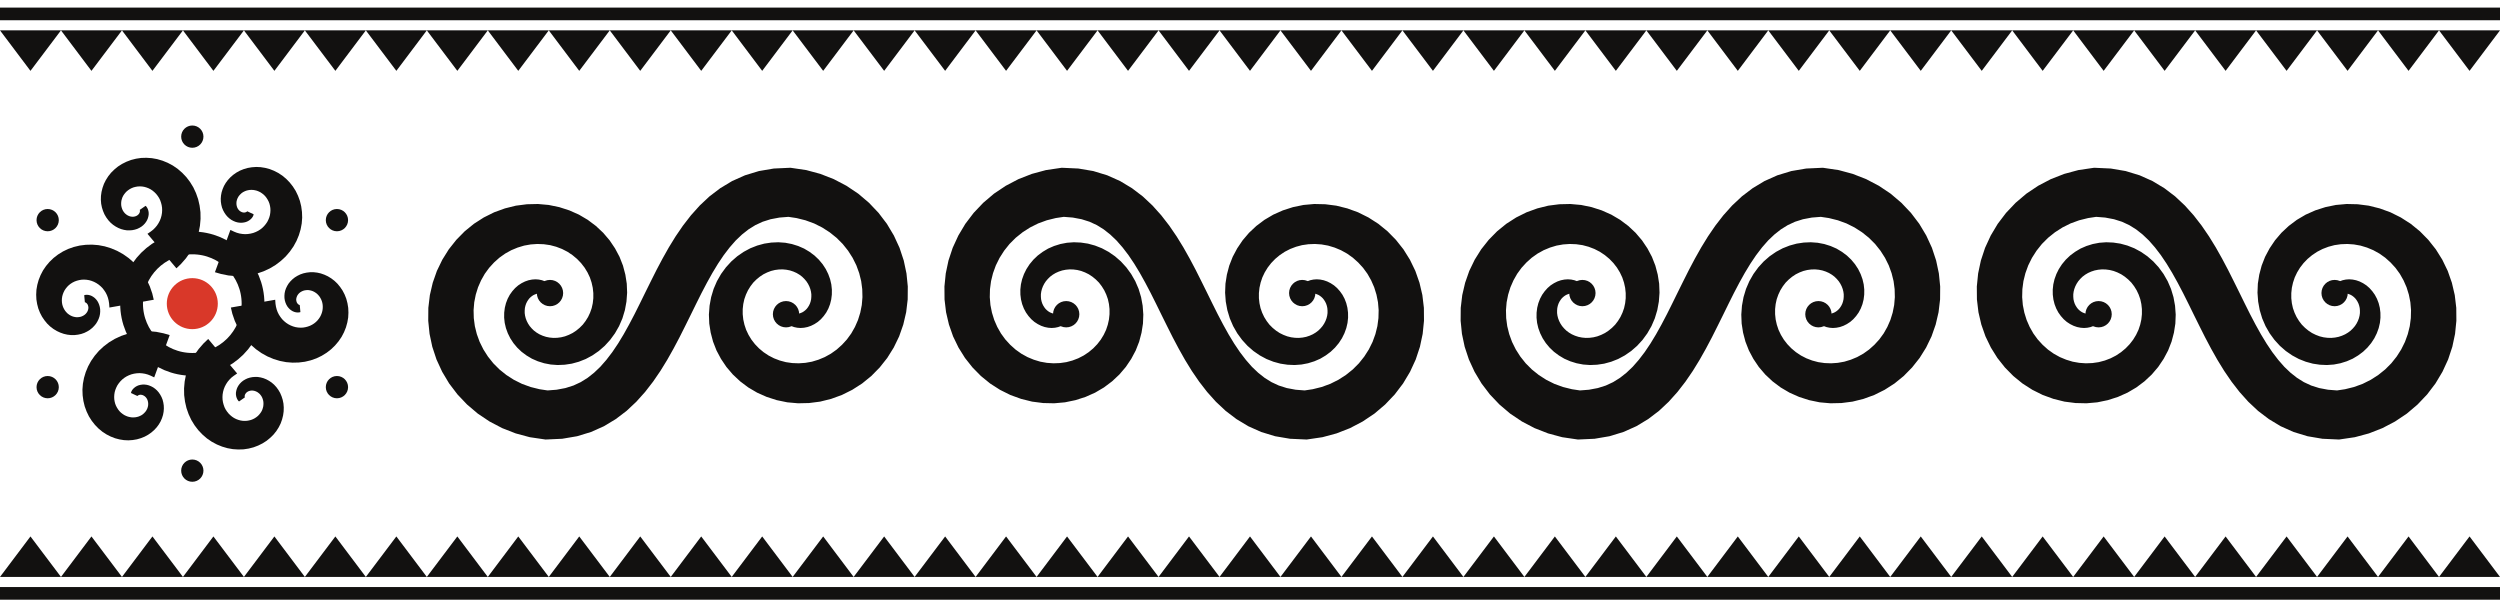
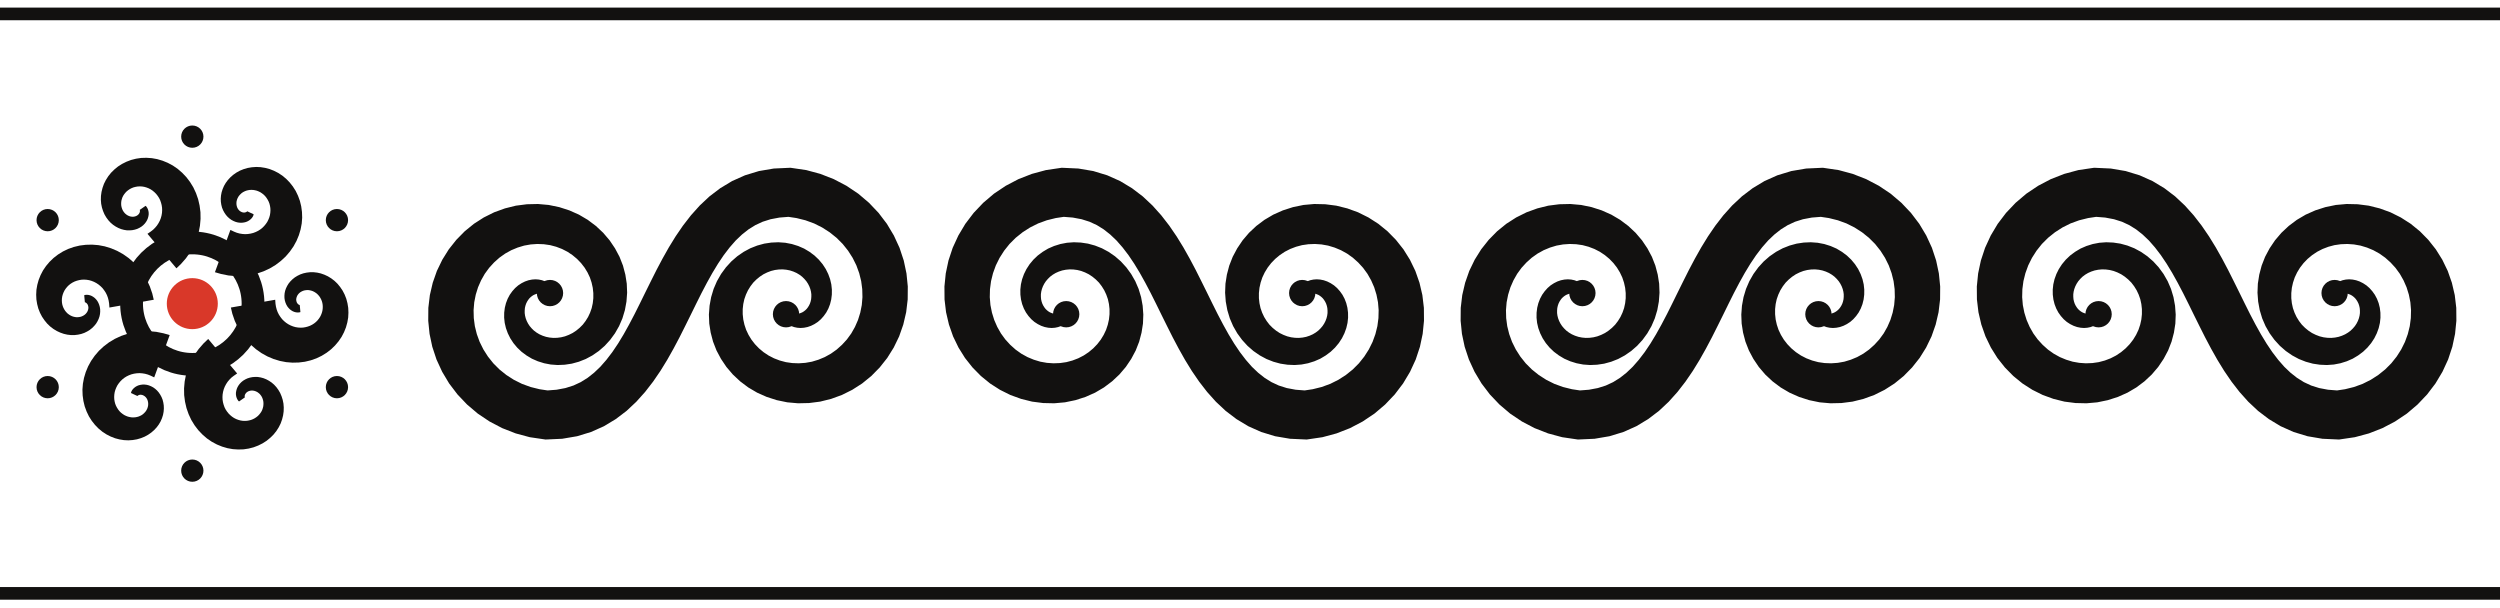
<svg xmlns="http://www.w3.org/2000/svg" viewBox="0 0 494 120" width="494" height="120" preserveAspectRatio="xMinYMid meet">
  <g fill="#121110">
    <rect y="1.5" width="494" height="2.5" />
    <rect y="116" width="494" height="2.5" />
-     <path d="M0 6L12.05 6L6.02 14ZM12.05 6L24.1 6L18.07 14ZM24.1 6L36.15 6L30.12 14ZM36.15 6L48.2 6L42.17 14ZM48.2 6L60.24 6L54.22 14ZM60.24 6L72.29 6L66.27 14ZM72.29 6L84.34 6L78.32 14ZM84.34 6L96.39 6L90.37 14ZM96.39 6L108.44 6L102.41 14ZM108.44 6L120.49 6L114.46 14ZM120.49 6L132.54 6L126.51 14ZM132.54 6L144.59 6L138.56 14ZM144.59 6L156.63 6L150.61 14ZM156.63 6L168.68 6L162.66 14ZM168.68 6L180.73 6L174.71 14ZM180.73 6L192.78 6L186.76 14ZM192.78 6L204.83 6L198.8 14ZM204.83 6L216.88 6L210.85 14ZM216.88 6L228.93 6L222.9 14ZM228.93 6L240.98 6L234.95 14ZM240.98 6L253.02 6L247 14ZM253.02 6L265.07 6L259.05 14ZM265.07 6L277.12 6L271.1 14ZM277.12 6L289.17 6L283.15 14ZM289.17 6L301.22 6L295.2 14ZM301.22 6L313.27 6L307.24 14ZM313.27 6L325.32 6L319.29 14ZM325.32 6L337.37 6L331.34 14ZM337.37 6L349.41 6L343.39 14ZM349.41 6L361.46 6L355.44 14ZM361.46 6L373.51 6L367.49 14ZM373.51 6L385.56 6L379.54 14ZM385.56 6L397.61 6L391.59 14ZM397.61 6L409.66 6L403.63 14ZM409.66 6L421.71 6L415.68 14ZM421.71 6L433.76 6L427.73 14ZM433.76 6L445.8 6L439.78 14ZM445.8 6L457.85 6L451.83 14ZM457.85 6L469.9 6L463.88 14ZM469.9 6L481.95 6L475.93 14ZM481.95 6L494 6L487.98 14ZM0 114L12.05 114L6.02 106ZM12.05 114L24.1 114L18.07 106ZM24.1 114L36.15 114L30.12 106ZM36.15 114L48.2 114L42.17 106ZM48.2 114L60.24 114L54.22 106ZM60.24 114L72.29 114L66.27 106ZM72.29 114L84.34 114L78.32 106ZM84.34 114L96.39 114L90.37 106ZM96.39 114L108.44 114L102.41 106ZM108.44 114L120.49 114L114.46 106ZM120.49 114L132.54 114L126.51 106ZM132.54 114L144.59 114L138.56 106ZM144.59 114L156.63 114L150.61 106ZM156.63 114L168.68 114L162.66 106ZM168.68 114L180.73 114L174.71 106ZM180.73 114L192.78 114L186.76 106ZM192.78 114L204.83 114L198.8 106ZM204.83 114L216.88 114L210.85 106ZM216.88 114L228.93 114L222.9 106ZM228.93 114L240.98 114L234.95 106ZM240.98 114L253.02 114L247 106ZM253.02 114L265.07 114L259.05 106ZM265.07 114L277.12 114L271.1 106ZM277.12 114L289.17 114L283.15 106ZM289.17 114L301.22 114L295.2 106ZM301.22 114L313.27 114L307.24 106ZM313.27 114L325.32 114L319.29 106ZM325.32 114L337.37 114L331.34 106ZM337.37 114L349.41 114L343.39 106ZM349.41 114L361.46 114L355.44 106ZM361.46 114L373.51 114L367.49 106ZM373.51 114L385.56 114L379.54 106ZM385.56 114L397.61 114L391.59 106ZM397.61 114L409.66 114L403.63 106ZM409.66 114L421.71 114L415.68 106ZM421.71 114L433.76 114L427.73 106ZM433.76 114L445.8 114L439.78 106ZM445.8 114L457.85 114L451.83 106ZM457.85 114L469.9 114L463.88 106ZM469.9 114L481.95 114L475.93 106ZM481.95 114L494 114L487.98 106Z" />
  </g>
  <g transform="translate(38 60) scale(1)" fill="#121110">
    <path d="M7.62 0.77L7.91 2L8.39 3.39L9 4.71L9.74 5.95L10.59 7.08L11.54 8.1L12.57 9L13.68 9.78L14.85 10.43L16.06 10.94L17.3 11.32L18.55 11.56L19.8 11.66L21.04 11.63L22.24 11.48L23.41 11.2L24.52 10.81L25.56 10.31L26.53 9.71L27.41 9.03L28.21 8.26L28.9 7.44L29.5 6.56L29.98 5.64L30.36 4.69L30.63 3.72L30.8 2.75L30.85 1.78L30.81 0.84L30.66 -0.08L30.43 -0.96L30.1 -1.8L29.7 -2.57L29.22 -3.28L28.69 -3.93L28.1 -4.5L27.46 -4.99L26.79 -5.4L26.1 -5.72L25.39 -5.97L24.68 -6.13L23.97 -6.21L23.27 -6.21L22.59 -6.13L21.95 -5.99L21.34 -5.78L20.77 -5.5L20.25 -5.18L19.79 -4.81L19.38 -4.4L19.02 -3.96L18.74 -3.5L18.51 -3.02L18.34 -2.53L18.24 -2.05L18.2 -1.56L18.21 -1.1L18.28 -0.65L18.4 -0.23L18.56 0.16L18.76 0.52L19 0.83L19.27 1.11L19.56 1.33L19.86 1.51L20.18 1.64L20.5 1.72L20.82 1.75L21.12 1.73L21.36 1.67L21.23 0.27L21.11 0.24L21.03 0.2L20.96 0.14L20.88 0.08L20.81 0L20.74 -0.09L20.67 -0.2L20.62 -0.32L20.58 -0.46L20.55 -0.6L20.53 -0.76L20.54 -0.93L20.57 -1.11L20.62 -1.29L20.69 -1.47L20.78 -1.65L20.9 -1.82L21.04 -1.99L21.21 -2.15L21.4 -2.29L21.61 -2.41L21.85 -2.52L22.09 -2.6L22.36 -2.65L22.64 -2.68L22.92 -2.68L23.21 -2.64L23.51 -2.57L23.8 -2.47L24.09 -2.33L24.36 -2.16L24.63 -1.96L24.87 -1.72L25.1 -1.45L25.29 -1.16L25.46 -0.84L25.6 -0.49L25.7 -0.13L25.76 0.25L25.78 0.64L25.76 1.04L25.7 1.44L25.59 1.84L25.44 2.23L25.25 2.61L25.01 2.97L24.74 3.31L24.42 3.63L24.07 3.91L23.68 4.16L23.26 4.37L22.82 4.53L22.36 4.65L21.88 4.73L21.39 4.75L20.9 4.72L20.4 4.64L19.91 4.5L19.43 4.31L18.97 4.07L18.53 3.78L18.12 3.44L17.74 3.06L17.41 2.63L17.11 2.17L16.86 1.67L16.67 1.15L16.53 0.6L16.44 0.04L16.38 -0.77Z" />
    <path d="M3.14 6.98L2.23 7.85L1.26 8.96L0.42 10.15L-0.28 11.41L-0.84 12.71L-1.25 14.04L-1.51 15.39L-1.63 16.74L-1.61 18.07L-1.44 19.38L-1.15 20.64L-0.73 21.84L-0.2 22.98L0.45 24.04L1.18 25L2.01 25.87L2.9 26.64L3.85 27.29L4.86 27.83L5.89 28.25L6.95 28.56L8.01 28.75L9.07 28.82L10.11 28.79L11.12 28.64L12.1 28.39L13.02 28.04L13.88 27.61L14.68 27.1L15.4 26.51L16.05 25.87L16.61 25.17L17.08 24.43L17.46 23.67L17.74 22.88L17.94 22.08L18.05 21.29L18.07 20.5L18.01 19.74L17.86 19L17.64 18.31L17.36 17.65L17.01 17.05L16.61 16.5L16.16 16.01L15.67 15.59L15.15 15.24L14.61 14.95L14.06 14.73L13.5 14.58L12.94 14.49L12.4 14.48L11.87 14.52L11.37 14.62L10.89 14.77L10.45 14.98L10.05 15.22L9.7 15.5L9.39 15.82L9.14 16.15L8.93 16.51L8.78 16.87L8.68 17.24L8.62 17.6L8.62 17.96L8.67 18.3L8.76 18.61L8.89 18.9L9.06 19.16L9.23 19.33L10.38 18.53L10.35 18.4L10.35 18.31L10.35 18.22L10.37 18.12L10.4 18.02L10.45 17.91L10.51 17.8L10.59 17.7L10.68 17.59L10.8 17.49L10.93 17.4L11.08 17.32L11.24 17.26L11.42 17.21L11.62 17.18L11.82 17.17L12.03 17.19L12.25 17.23L12.47 17.3L12.68 17.39L12.9 17.51L13.1 17.66L13.3 17.83L13.48 18.04L13.64 18.26L13.78 18.51L13.89 18.78L13.98 19.07L14.04 19.38L14.06 19.69L14.05 20.02L14.01 20.35L13.92 20.68L13.81 21.01L13.65 21.33L13.45 21.63L13.22 21.92L12.96 22.19L12.66 22.43L12.33 22.65L11.98 22.83L11.6 22.98L11.2 23.08L10.79 23.15L10.36 23.17L9.93 23.15L9.5 23.08L9.07 22.96L8.65 22.8L8.24 22.59L7.85 22.33L7.49 22.03L7.15 21.69L6.85 21.31L6.58 20.9L6.36 20.46L6.19 19.98L6.06 19.49L5.98 18.98L5.96 18.46L5.99 17.94L6.08 17.41L6.22 16.9L6.42 16.39L6.68 15.9L6.98 15.44L7.34 15.01L7.74 14.61L8.19 14.26L8.86 13.8Z" />
    <path d="M-4.47 6.21L-5.69 5.86L-7.13 5.57L-8.58 5.44L-10.02 5.46L-11.42 5.63L-12.78 5.94L-14.08 6.39L-15.31 6.96L-16.46 7.65L-17.5 8.44L-18.45 9.32L-19.28 10.29L-20 11.32L-20.59 12.4L-21.06 13.53L-21.4 14.67L-21.62 15.83L-21.71 16.98L-21.67 18.12L-21.52 19.23L-21.26 20.3L-20.89 21.31L-20.43 22.27L-19.87 23.15L-19.24 23.95L-18.54 24.67L-17.78 25.3L-16.97 25.83L-16.13 26.26L-15.26 26.6L-14.38 26.83L-13.5 26.97L-12.62 27.01L-11.77 26.95L-10.94 26.81L-10.15 26.58L-9.41 26.28L-8.72 25.9L-8.09 25.46L-7.53 24.97L-7.03 24.43L-6.61 23.86L-6.26 23.26L-5.99 22.63L-5.79 22L-5.67 21.37L-5.62 20.74L-5.64 20.13L-5.73 19.54L-5.87 18.98L-6.08 18.46L-6.34 17.98L-6.64 17.54L-6.98 17.15L-7.35 16.82L-7.74 16.54L-8.16 16.32L-8.58 16.15L-9 16.04L-9.42 15.99L-9.83 15.99L-10.22 16.04L-10.59 16.13L-10.93 16.27L-11.24 16.45L-11.51 16.66L-11.74 16.89L-11.93 17.15L-12.06 17.42L-12.12 17.66L-10.85 18.25L-10.76 18.16L-10.69 18.12L-10.6 18.08L-10.51 18.04L-10.4 18.02L-10.29 18L-10.16 18L-10.03 18.02L-9.89 18.05L-9.75 18.1L-9.61 18.17L-9.46 18.26L-9.32 18.37L-9.19 18.5L-9.07 18.65L-8.96 18.82L-8.87 19.01L-8.8 19.22L-8.75 19.44L-8.72 19.68L-8.72 19.93L-8.74 20.18L-8.8 20.43L-8.88 20.69L-9 20.94L-9.14 21.19L-9.32 21.42L-9.53 21.64L-9.76 21.85L-10.02 22.03L-10.31 22.18L-10.62 22.31L-10.95 22.4L-11.29 22.46L-11.64 22.48L-12.01 22.47L-12.37 22.41L-12.74 22.32L-13.1 22.18L-13.45 22.01L-13.78 21.79L-14.1 21.54L-14.39 21.25L-14.65 20.92L-14.88 20.56L-15.08 20.18L-15.24 19.77L-15.35 19.33L-15.42 18.89L-15.44 18.43L-15.41 17.96L-15.34 17.5L-15.21 17.04L-15.03 16.59L-14.81 16.15L-14.53 15.74L-14.21 15.35L-13.85 14.99L-13.45 14.67L-13.01 14.39L-12.54 14.16L-12.04 13.97L-11.52 13.84L-10.98 13.76L-10.44 13.73L-9.88 13.77L-9.33 13.86L-8.79 14.01L-8.26 14.22L-7.53 14.57Z" />
    <path d="M-7.62 -0.77L-7.91 -2L-8.39 -3.39L-9 -4.71L-9.74 -5.95L-10.59 -7.08L-11.54 -8.1L-12.57 -9L-13.68 -9.78L-14.85 -10.43L-16.06 -10.94L-17.3 -11.32L-18.55 -11.56L-19.8 -11.66L-21.04 -11.63L-22.24 -11.48L-23.41 -11.2L-24.52 -10.81L-25.56 -10.31L-26.53 -9.71L-27.41 -9.03L-28.21 -8.26L-28.9 -7.44L-29.5 -6.56L-29.98 -5.64L-30.36 -4.69L-30.63 -3.72L-30.8 -2.75L-30.85 -1.78L-30.81 -0.84L-30.66 0.08L-30.43 0.96L-30.1 1.8L-29.7 2.57L-29.22 3.28L-28.69 3.93L-28.1 4.5L-27.46 4.99L-26.79 5.4L-26.1 5.72L-25.39 5.97L-24.68 6.13L-23.97 6.21L-23.27 6.21L-22.59 6.13L-21.95 5.99L-21.34 5.78L-20.77 5.5L-20.25 5.18L-19.79 4.81L-19.38 4.4L-19.02 3.96L-18.74 3.5L-18.51 3.02L-18.34 2.53L-18.24 2.05L-18.2 1.56L-18.21 1.1L-18.28 0.65L-18.4 0.23L-18.56 -0.16L-18.76 -0.52L-19 -0.83L-19.27 -1.11L-19.56 -1.33L-19.86 -1.51L-20.18 -1.64L-20.5 -1.72L-20.82 -1.75L-21.12 -1.73L-21.36 -1.67L-21.23 -0.27L-21.11 -0.24L-21.03 -0.2L-20.96 -0.14L-20.88 -0.08L-20.81 0L-20.74 0.09L-20.67 0.2L-20.62 0.32L-20.58 0.46L-20.55 0.6L-20.53 0.76L-20.54 0.93L-20.57 1.11L-20.62 1.29L-20.69 1.47L-20.78 1.65L-20.9 1.82L-21.04 1.99L-21.21 2.15L-21.4 2.29L-21.61 2.41L-21.85 2.52L-22.09 2.6L-22.36 2.65L-22.64 2.68L-22.92 2.68L-23.21 2.64L-23.51 2.57L-23.8 2.47L-24.09 2.33L-24.36 2.16L-24.63 1.96L-24.87 1.72L-25.1 1.45L-25.29 1.16L-25.46 0.84L-25.6 0.49L-25.7 0.13L-25.76 -0.25L-25.78 -0.64L-25.76 -1.04L-25.7 -1.44L-25.59 -1.84L-25.44 -2.23L-25.25 -2.61L-25.01 -2.97L-24.74 -3.31L-24.42 -3.63L-24.07 -3.91L-23.68 -4.16L-23.26 -4.37L-22.82 -4.53L-22.36 -4.65L-21.88 -4.73L-21.39 -4.75L-20.9 -4.72L-20.4 -4.64L-19.91 -4.5L-19.43 -4.31L-18.97 -4.07L-18.53 -3.78L-18.12 -3.44L-17.74 -3.06L-17.41 -2.63L-17.11 -2.17L-16.86 -1.67L-16.67 -1.15L-16.53 -0.6L-16.44 -0.04L-16.38 0.77Z" />
    <path d="M-3.14 -6.98L-2.23 -7.85L-1.26 -8.96L-0.42 -10.15L0.28 -11.41L0.84 -12.71L1.25 -14.04L1.51 -15.39L1.63 -16.74L1.61 -18.07L1.44 -19.38L1.15 -20.64L0.73 -21.84L0.2 -22.98L-0.45 -24.04L-1.18 -25L-2.01 -25.87L-2.9 -26.64L-3.85 -27.29L-4.86 -27.83L-5.89 -28.25L-6.95 -28.56L-8.01 -28.75L-9.07 -28.82L-10.11 -28.79L-11.12 -28.64L-12.1 -28.39L-13.02 -28.04L-13.88 -27.61L-14.68 -27.1L-15.4 -26.51L-16.05 -25.87L-16.61 -25.17L-17.08 -24.43L-17.46 -23.67L-17.74 -22.88L-17.94 -22.08L-18.05 -21.29L-18.07 -20.5L-18.01 -19.74L-17.86 -19L-17.64 -18.31L-17.36 -17.65L-17.01 -17.05L-16.61 -16.5L-16.16 -16.01L-15.67 -15.59L-15.15 -15.24L-14.61 -14.95L-14.06 -14.73L-13.5 -14.58L-12.94 -14.49L-12.4 -14.48L-11.87 -14.52L-11.37 -14.62L-10.89 -14.77L-10.45 -14.98L-10.05 -15.22L-9.7 -15.5L-9.39 -15.82L-9.14 -16.15L-8.93 -16.51L-8.78 -16.87L-8.68 -17.24L-8.62 -17.6L-8.62 -17.96L-8.67 -18.3L-8.76 -18.61L-8.89 -18.9L-9.06 -19.16L-9.23 -19.33L-10.38 -18.53L-10.35 -18.4L-10.35 -18.31L-10.35 -18.22L-10.37 -18.12L-10.4 -18.02L-10.45 -17.91L-10.51 -17.8L-10.59 -17.7L-10.68 -17.59L-10.8 -17.49L-10.93 -17.4L-11.08 -17.32L-11.24 -17.26L-11.42 -17.21L-11.62 -17.18L-11.82 -17.17L-12.03 -17.19L-12.25 -17.23L-12.47 -17.3L-12.68 -17.39L-12.9 -17.51L-13.1 -17.66L-13.3 -17.83L-13.48 -18.04L-13.64 -18.26L-13.78 -18.51L-13.89 -18.78L-13.98 -19.07L-14.04 -19.38L-14.06 -19.69L-14.05 -20.02L-14.01 -20.35L-13.92 -20.68L-13.81 -21.01L-13.65 -21.33L-13.45 -21.63L-13.22 -21.92L-12.96 -22.19L-12.66 -22.43L-12.33 -22.65L-11.98 -22.83L-11.6 -22.98L-11.2 -23.08L-10.79 -23.15L-10.36 -23.17L-9.93 -23.15L-9.5 -23.08L-9.07 -22.96L-8.65 -22.8L-8.24 -22.59L-7.85 -22.33L-7.49 -22.03L-7.15 -21.69L-6.85 -21.31L-6.58 -20.9L-6.36 -20.46L-6.19 -19.98L-6.06 -19.49L-5.98 -18.98L-5.96 -18.46L-5.99 -17.94L-6.08 -17.41L-6.22 -16.9L-6.42 -16.39L-6.68 -15.9L-6.98 -15.44L-7.34 -15.01L-7.74 -14.61L-8.19 -14.26L-8.86 -13.8Z" />
    <path d="M4.47 -6.21L5.69 -5.86L7.13 -5.57L8.58 -5.44L10.02 -5.46L11.42 -5.63L12.78 -5.94L14.08 -6.39L15.31 -6.96L16.46 -7.65L17.5 -8.44L18.45 -9.32L19.28 -10.29L20 -11.32L20.59 -12.4L21.06 -13.53L21.4 -14.67L21.62 -15.83L21.71 -16.98L21.67 -18.12L21.52 -19.23L21.26 -20.3L20.89 -21.31L20.43 -22.27L19.87 -23.15L19.24 -23.95L18.54 -24.67L17.78 -25.3L16.97 -25.83L16.13 -26.26L15.26 -26.6L14.38 -26.83L13.5 -26.97L12.62 -27.01L11.77 -26.95L10.94 -26.81L10.15 -26.58L9.41 -26.28L8.72 -25.9L8.09 -25.46L7.53 -24.97L7.03 -24.43L6.61 -23.86L6.26 -23.26L5.99 -22.63L5.79 -22L5.67 -21.37L5.62 -20.74L5.64 -20.13L5.73 -19.54L5.87 -18.98L6.08 -18.46L6.34 -17.98L6.64 -17.54L6.98 -17.15L7.35 -16.82L7.74 -16.54L8.16 -16.32L8.58 -16.15L9 -16.04L9.42 -15.99L9.83 -15.99L10.22 -16.04L10.59 -16.13L10.93 -16.27L11.24 -16.45L11.51 -16.66L11.74 -16.89L11.93 -17.15L12.06 -17.42L12.12 -17.66L10.85 -18.25L10.76 -18.16L10.69 -18.12L10.6 -18.08L10.51 -18.04L10.4 -18.02L10.29 -18L10.16 -18L10.03 -18.02L9.89 -18.05L9.75 -18.1L9.61 -18.17L9.46 -18.26L9.32 -18.37L9.19 -18.5L9.07 -18.65L8.96 -18.82L8.87 -19.01L8.8 -19.22L8.75 -19.44L8.72 -19.68L8.72 -19.93L8.74 -20.18L8.8 -20.43L8.88 -20.69L9 -20.94L9.14 -21.19L9.32 -21.42L9.53 -21.64L9.76 -21.85L10.02 -22.03L10.31 -22.18L10.62 -22.31L10.95 -22.4L11.29 -22.46L11.64 -22.48L12.01 -22.47L12.37 -22.41L12.74 -22.32L13.1 -22.18L13.45 -22.01L13.78 -21.79L14.1 -21.54L14.39 -21.25L14.65 -20.92L14.88 -20.56L15.08 -20.18L15.24 -19.77L15.35 -19.33L15.42 -18.89L15.44 -18.43L15.41 -17.96L15.34 -17.5L15.21 -17.04L15.03 -16.59L14.81 -16.15L14.53 -15.74L14.21 -15.35L13.85 -14.99L13.45 -14.67L13.01 -14.39L12.54 -14.16L12.04 -13.97L11.52 -13.84L10.98 -13.76L10.44 -13.73L9.88 -13.77L9.33 -13.86L8.79 -14.01L8.26 -14.22L7.53 -14.57Z" />
    <circle r="12" fill="none" stroke="#121110" stroke-width="4.5" />
    <circle r="5.04" fill="#D93829" />
    <circle cx="28.58" cy="16.5" r="2.2" />
    <circle cx="0" cy="33" r="2.2" />
    <circle cx="-28.58" cy="16.5" r="2.2" />
    <circle cx="-28.58" cy="-16.5" r="2.2" />
    <circle cx="0" cy="-33" r="2.2" />
    <circle cx="28.58" cy="-16.5" r="2.2" />
  </g>
  <g transform="translate(132 60) rotate(0) scale(1 1)" fill="#121110">
    <path d="M-22.66 -2.54L-22.73 -2.98L-23.01 -3.41L-23.38 -3.8L-23.82 -4.14L-24.34 -4.42L-24.91 -4.63L-25.53 -4.76L-26.19 -4.81L-26.87 -4.76L-27.57 -4.62L-28.26 -4.38L-28.94 -4.04L-29.6 -3.61L-30.21 -3.08L-30.77 -2.45L-31.27 -1.75L-31.69 -0.96L-32.02 -0.1L-32.25 0.82L-32.37 1.78L-32.38 2.78L-32.27 3.8L-32.03 4.83L-31.66 5.85L-31.17 6.84L-30.55 7.79L-29.8 8.69L-28.94 9.51L-27.96 10.24L-26.89 10.88L-25.72 11.39L-24.47 11.78L-23.17 12.03L-21.81 12.13L-20.42 12.07L-19.02 11.86L-17.63 11.48L-16.26 10.94L-14.94 10.23L-13.68 9.36L-12.51 8.34L-11.44 7.17L-10.49 5.87L-9.67 4.44L-9.01 2.91L-8.52 1.28L-8.21 -0.41L-8.08 -2.16L-8.15 -3.94L-8.43 -5.73L-8.9 -7.51L-9.58 -9.25L-10.47 -10.92L-11.54 -12.51L-12.81 -14L-14.25 -15.35L-15.86 -16.56L-17.61 -17.59L-19.5 -18.43L-21.49 -19.07L-23.57 -19.5L-25.7 -19.69L-27.88 -19.64L-30.06 -19.36L-32.23 -18.82L-34.35 -18.05L-36.4 -17.03L-38.35 -15.78L-40.17 -14.3L-41.83 -12.61L-43.32 -10.73L-44.6 -8.68L-45.67 -6.47L-46.49 -4.13L-47.06 -1.69L-47.36 0.83L-47.38 3.39L-47.12 5.97L-46.58 8.52L-45.75 11.03L-44.63 13.46L-43.25 15.77L-41.6 17.94L-39.71 19.93L-37.59 21.73L-35.26 23.29L-32.76 24.6L-30.1 25.64L-27.32 26.39L-24.2 26.85L-20.91 26.7L-17.97 26.2L-15.21 25.36L-12.66 24.22L-10.32 22.81L-8.19 21.19L-6.27 19.39L-4.53 17.45L-2.95 15.41L-1.5 13.29L-0.16 11.11L1.09 8.89L2.27 6.66L3.39 4.43L4.49 2.21L5.56 0.03L6.62 -2.09L7.69 -4.13L8.77 -6.07L9.88 -7.9L11.01 -9.58L12.18 -11.11L13.38 -12.48L14.62 -13.66L15.9 -14.67L17.25 -15.51L18.69 -16.18L20.27 -16.68L22.02 -17.01L23.8 -17.15L25.39 -16.91L27.16 -16.47L28.86 -15.85L30.46 -15.05L31.94 -14.1L33.3 -13.01L34.52 -11.79L35.58 -10.46L36.48 -9.05L37.22 -7.56L37.78 -6.02L38.17 -4.45L38.38 -2.86L38.42 -1.28L38.29 0.27L37.99 1.78L37.54 3.23L36.94 4.6L36.21 5.89L35.35 7.07L34.38 8.13L33.32 9.08L32.18 9.89L30.97 10.56L29.72 11.08L28.43 11.47L27.13 11.7L25.83 11.79L24.54 11.74L23.29 11.56L22.09 11.24L20.94 10.8L19.87 10.25L18.88 9.59L17.98 8.84L17.18 8.01L16.49 7.12L15.91 6.17L15.44 5.18L15.1 4.16L14.87 3.13L14.76 2.09L14.76 1.07L14.87 0.08L15.08 -0.88L15.4 -1.79L15.8 -2.64L16.29 -3.43L16.84 -4.15L17.47 -4.78L18.14 -5.33L18.85 -5.8L19.6 -6.17L20.36 -6.46L21.13 -6.65L21.9 -6.75L22.66 -6.77L23.4 -6.7L24.1 -6.56L24.77 -6.34L25.4 -6.06L25.97 -5.72L26.49 -5.33L26.94 -4.89L27.34 -4.42L27.66 -3.93L27.92 -3.42L28.12 -2.89L28.25 -2.37L28.32 -1.86L28.32 -1.36L28.28 -0.87L28.18 -0.42L28.04 0L27.85 0.39L27.63 0.74L27.39 1.05L27.12 1.31L26.84 1.53L26.55 1.71L26.25 1.84L25.96 1.94L25.68 2L25.4 2.02L25.15 2.01L24.91 1.97L24.68 1.92L24.48 1.84L24.28 1.76L23.99 1.65L22.66 2.54L22.73 2.98L23.01 3.41L23.38 3.8L23.82 4.14L24.34 4.42L24.91 4.63L25.53 4.76L26.19 4.81L26.87 4.76L27.57 4.62L28.26 4.38L28.94 4.04L29.6 3.61L30.21 3.08L30.77 2.45L31.27 1.75L31.69 0.96L32.02 0.1L32.25 -0.82L32.37 -1.78L32.38 -2.78L32.27 -3.8L32.03 -4.83L31.66 -5.85L31.17 -6.84L30.55 -7.79L29.8 -8.69L28.94 -9.51L27.96 -10.24L26.89 -10.88L25.72 -11.39L24.47 -11.78L23.17 -12.03L21.81 -12.13L20.42 -12.07L19.02 -11.86L17.63 -11.48L16.26 -10.94L14.94 -10.23L13.68 -9.36L12.51 -8.34L11.44 -7.17L10.49 -5.87L9.67 -4.44L9.01 -2.91L8.52 -1.28L8.21 0.41L8.08 2.16L8.15 3.94L8.43 5.73L8.9 7.51L9.58 9.25L10.47 10.92L11.54 12.51L12.81 14L14.25 15.35L15.86 16.56L17.61 17.59L19.5 18.43L21.49 19.07L23.57 19.5L25.7 19.69L27.88 19.64L30.06 19.36L32.23 18.82L34.35 18.05L36.4 17.03L38.35 15.78L40.17 14.3L41.83 12.61L43.32 10.73L44.6 8.68L45.67 6.47L46.49 4.13L47.06 1.69L47.36 -0.83L47.38 -3.39L47.12 -5.97L46.58 -8.52L45.75 -11.03L44.63 -13.46L43.25 -15.77L41.6 -17.94L39.71 -19.93L37.59 -21.73L35.26 -23.29L32.76 -24.6L30.1 -25.64L27.32 -26.39L24.2 -26.85L20.91 -26.7L17.97 -26.2L15.21 -25.36L12.66 -24.22L10.32 -22.81L8.19 -21.19L6.27 -19.39L4.53 -17.45L2.95 -15.41L1.5 -13.29L0.16 -11.11L-1.09 -8.89L-2.27 -6.66L-3.39 -4.43L-4.49 -2.21L-5.56 -0.03L-6.62 2.09L-7.69 4.13L-8.77 6.07L-9.88 7.9L-11.01 9.58L-12.18 11.11L-13.38 12.48L-14.62 13.66L-15.9 14.67L-17.25 15.51L-18.69 16.18L-20.27 16.68L-22.02 17.01L-23.8 17.15L-25.39 16.91L-27.16 16.47L-28.86 15.85L-30.46 15.05L-31.94 14.1L-33.3 13.01L-34.52 11.79L-35.58 10.46L-36.48 9.05L-37.22 7.56L-37.78 6.02L-38.17 4.45L-38.38 2.86L-38.42 1.28L-38.29 -0.27L-37.99 -1.78L-37.54 -3.23L-36.94 -4.6L-36.21 -5.89L-35.35 -7.07L-34.38 -8.13L-33.32 -9.08L-32.18 -9.89L-30.97 -10.56L-29.72 -11.08L-28.43 -11.47L-27.13 -11.7L-25.83 -11.79L-24.54 -11.74L-23.29 -11.56L-22.09 -11.24L-20.94 -10.8L-19.87 -10.25L-18.88 -9.59L-17.98 -8.84L-17.18 -8.01L-16.49 -7.12L-15.91 -6.17L-15.44 -5.18L-15.1 -4.16L-14.87 -3.13L-14.76 -2.09L-14.76 -1.07L-14.87 -0.08L-15.08 0.88L-15.4 1.79L-15.8 2.64L-16.29 3.43L-16.84 4.15L-17.47 4.78L-18.14 5.33L-18.85 5.8L-19.6 6.17L-20.36 6.46L-21.13 6.65L-21.9 6.75L-22.66 6.77L-23.4 6.7L-24.1 6.56L-24.77 6.34L-25.4 6.06L-25.97 5.72L-26.49 5.33L-26.94 4.89L-27.34 4.42L-27.66 3.93L-27.92 3.42L-28.12 2.89L-28.25 2.37L-28.32 1.86L-28.32 1.36L-28.28 0.87L-28.18 0.42L-28.04 0L-27.85 -0.39L-27.63 -0.74L-27.39 -1.05L-27.12 -1.31L-26.84 -1.53L-26.55 -1.71L-26.25 -1.84L-25.96 -1.94L-25.68 -2L-25.4 -2.02L-25.15 -2.01L-24.91 -1.97L-24.68 -1.92L-24.48 -1.84L-24.28 -1.76L-23.99 -1.65Z" />
    <circle cx="-23.32" cy="-2.09" r="2.6" />
    <circle cx="23.32" cy="2.09" r="2.6" />
  </g>
  <g transform="translate(234 60) rotate(0) scale(1 -1)" fill="#121110">
    <path d="M-22.66 -2.54L-22.73 -2.98L-23.01 -3.41L-23.38 -3.8L-23.82 -4.14L-24.34 -4.42L-24.91 -4.63L-25.53 -4.76L-26.19 -4.81L-26.87 -4.76L-27.57 -4.62L-28.26 -4.38L-28.94 -4.04L-29.6 -3.61L-30.21 -3.08L-30.77 -2.45L-31.27 -1.75L-31.69 -0.96L-32.02 -0.1L-32.25 0.82L-32.37 1.78L-32.38 2.78L-32.27 3.8L-32.03 4.83L-31.66 5.85L-31.17 6.84L-30.55 7.79L-29.8 8.69L-28.94 9.51L-27.96 10.24L-26.89 10.88L-25.72 11.39L-24.47 11.78L-23.17 12.03L-21.81 12.13L-20.42 12.07L-19.02 11.86L-17.63 11.48L-16.26 10.94L-14.94 10.23L-13.68 9.36L-12.51 8.34L-11.44 7.17L-10.49 5.87L-9.67 4.44L-9.01 2.91L-8.52 1.28L-8.21 -0.41L-8.08 -2.16L-8.15 -3.94L-8.43 -5.73L-8.9 -7.51L-9.58 -9.25L-10.47 -10.92L-11.54 -12.51L-12.81 -14L-14.25 -15.35L-15.86 -16.56L-17.61 -17.59L-19.5 -18.43L-21.49 -19.07L-23.57 -19.5L-25.7 -19.69L-27.88 -19.64L-30.06 -19.36L-32.23 -18.82L-34.35 -18.05L-36.4 -17.03L-38.35 -15.78L-40.17 -14.3L-41.83 -12.61L-43.32 -10.73L-44.6 -8.68L-45.67 -6.47L-46.49 -4.13L-47.06 -1.69L-47.36 0.83L-47.38 3.39L-47.12 5.97L-46.58 8.52L-45.75 11.03L-44.63 13.46L-43.25 15.77L-41.6 17.94L-39.71 19.93L-37.59 21.73L-35.26 23.29L-32.76 24.6L-30.1 25.64L-27.32 26.39L-24.2 26.85L-20.91 26.7L-17.97 26.2L-15.21 25.36L-12.66 24.22L-10.32 22.81L-8.19 21.19L-6.27 19.39L-4.53 17.45L-2.95 15.41L-1.5 13.29L-0.16 11.11L1.09 8.89L2.27 6.66L3.39 4.43L4.49 2.21L5.56 0.03L6.62 -2.09L7.69 -4.13L8.77 -6.07L9.88 -7.9L11.01 -9.58L12.18 -11.11L13.38 -12.48L14.62 -13.66L15.9 -14.67L17.25 -15.51L18.69 -16.18L20.27 -16.68L22.02 -17.01L23.8 -17.15L25.39 -16.91L27.16 -16.47L28.86 -15.85L30.46 -15.05L31.94 -14.1L33.3 -13.01L34.52 -11.79L35.58 -10.46L36.48 -9.05L37.22 -7.56L37.78 -6.02L38.17 -4.45L38.38 -2.86L38.42 -1.28L38.29 0.27L37.99 1.78L37.54 3.23L36.94 4.6L36.21 5.89L35.35 7.07L34.38 8.13L33.32 9.08L32.18 9.89L30.97 10.56L29.72 11.08L28.43 11.47L27.13 11.7L25.83 11.79L24.54 11.74L23.29 11.56L22.09 11.24L20.94 10.8L19.87 10.25L18.88 9.59L17.98 8.84L17.18 8.01L16.49 7.12L15.91 6.17L15.44 5.18L15.1 4.16L14.87 3.13L14.76 2.09L14.76 1.07L14.87 0.08L15.08 -0.88L15.4 -1.79L15.8 -2.64L16.29 -3.43L16.84 -4.15L17.47 -4.78L18.14 -5.33L18.85 -5.8L19.6 -6.17L20.36 -6.46L21.13 -6.65L21.9 -6.75L22.66 -6.77L23.4 -6.7L24.1 -6.56L24.77 -6.34L25.4 -6.06L25.97 -5.72L26.49 -5.33L26.94 -4.89L27.34 -4.42L27.66 -3.93L27.92 -3.42L28.12 -2.89L28.25 -2.37L28.32 -1.86L28.32 -1.36L28.28 -0.87L28.18 -0.42L28.04 0L27.85 0.39L27.63 0.74L27.39 1.05L27.12 1.31L26.84 1.53L26.55 1.71L26.25 1.84L25.96 1.94L25.68 2L25.4 2.02L25.15 2.01L24.91 1.97L24.68 1.92L24.48 1.84L24.28 1.76L23.99 1.65L22.66 2.54L22.73 2.98L23.01 3.41L23.38 3.8L23.82 4.14L24.34 4.42L24.91 4.63L25.53 4.76L26.19 4.81L26.87 4.76L27.57 4.62L28.26 4.38L28.94 4.04L29.6 3.61L30.21 3.08L30.77 2.45L31.27 1.75L31.69 0.96L32.02 0.1L32.25 -0.82L32.37 -1.78L32.38 -2.78L32.27 -3.8L32.03 -4.83L31.66 -5.85L31.17 -6.84L30.55 -7.79L29.8 -8.69L28.94 -9.51L27.96 -10.24L26.89 -10.88L25.72 -11.39L24.47 -11.78L23.17 -12.03L21.81 -12.13L20.42 -12.07L19.02 -11.86L17.63 -11.48L16.26 -10.94L14.94 -10.23L13.68 -9.36L12.51 -8.34L11.44 -7.17L10.49 -5.87L9.67 -4.44L9.01 -2.91L8.52 -1.28L8.21 0.41L8.08 2.16L8.15 3.94L8.43 5.73L8.9 7.51L9.58 9.25L10.47 10.92L11.54 12.51L12.81 14L14.25 15.35L15.86 16.56L17.61 17.59L19.5 18.43L21.49 19.07L23.57 19.5L25.7 19.69L27.88 19.64L30.06 19.36L32.23 18.82L34.35 18.05L36.4 17.03L38.35 15.78L40.17 14.3L41.83 12.61L43.32 10.73L44.6 8.68L45.67 6.47L46.49 4.13L47.06 1.69L47.36 -0.83L47.38 -3.39L47.12 -5.97L46.58 -8.52L45.75 -11.03L44.63 -13.46L43.25 -15.77L41.6 -17.94L39.71 -19.93L37.59 -21.73L35.26 -23.29L32.76 -24.6L30.1 -25.64L27.32 -26.39L24.2 -26.85L20.91 -26.7L17.97 -26.2L15.21 -25.36L12.66 -24.22L10.32 -22.81L8.19 -21.19L6.27 -19.39L4.53 -17.45L2.95 -15.41L1.5 -13.29L0.16 -11.11L-1.09 -8.89L-2.27 -6.66L-3.39 -4.43L-4.49 -2.21L-5.56 -0.03L-6.62 2.09L-7.69 4.13L-8.77 6.07L-9.88 7.9L-11.01 9.58L-12.18 11.11L-13.38 12.48L-14.62 13.66L-15.9 14.67L-17.25 15.51L-18.69 16.18L-20.27 16.68L-22.02 17.01L-23.8 17.15L-25.39 16.91L-27.16 16.47L-28.86 15.85L-30.46 15.05L-31.94 14.1L-33.3 13.01L-34.52 11.79L-35.58 10.46L-36.48 9.05L-37.22 7.56L-37.78 6.02L-38.17 4.45L-38.38 2.86L-38.42 1.28L-38.29 -0.27L-37.99 -1.78L-37.54 -3.23L-36.94 -4.6L-36.21 -5.89L-35.35 -7.07L-34.38 -8.13L-33.32 -9.08L-32.18 -9.89L-30.97 -10.56L-29.72 -11.08L-28.43 -11.47L-27.13 -11.7L-25.83 -11.79L-24.54 -11.74L-23.29 -11.56L-22.09 -11.24L-20.94 -10.8L-19.87 -10.25L-18.88 -9.59L-17.98 -8.84L-17.18 -8.01L-16.49 -7.12L-15.91 -6.17L-15.44 -5.18L-15.1 -4.16L-14.87 -3.13L-14.76 -2.09L-14.76 -1.07L-14.87 -0.08L-15.08 0.88L-15.4 1.79L-15.8 2.64L-16.29 3.43L-16.84 4.15L-17.47 4.78L-18.14 5.33L-18.85 5.8L-19.6 6.17L-20.36 6.46L-21.13 6.65L-21.9 6.75L-22.66 6.77L-23.4 6.7L-24.1 6.56L-24.77 6.34L-25.4 6.06L-25.97 5.72L-26.49 5.33L-26.94 4.89L-27.34 4.42L-27.66 3.93L-27.92 3.42L-28.12 2.89L-28.25 2.37L-28.32 1.86L-28.32 1.36L-28.28 0.87L-28.18 0.42L-28.04 0L-27.85 -0.39L-27.63 -0.74L-27.39 -1.05L-27.12 -1.31L-26.84 -1.53L-26.55 -1.71L-26.25 -1.84L-25.96 -1.94L-25.68 -2L-25.4 -2.02L-25.15 -2.01L-24.91 -1.97L-24.68 -1.92L-24.48 -1.84L-24.28 -1.76L-23.99 -1.65Z" />
    <circle cx="-23.32" cy="-2.09" r="2.6" />
    <circle cx="23.32" cy="2.09" r="2.6" />
  </g>
  <g transform="translate(336 60) rotate(0) scale(1 1)" fill="#121110">
    <path d="M-22.66 -2.54L-22.73 -2.98L-23.01 -3.41L-23.38 -3.8L-23.82 -4.14L-24.34 -4.42L-24.91 -4.63L-25.53 -4.76L-26.19 -4.81L-26.87 -4.76L-27.57 -4.62L-28.26 -4.38L-28.94 -4.04L-29.6 -3.61L-30.21 -3.08L-30.77 -2.45L-31.27 -1.75L-31.69 -0.96L-32.02 -0.1L-32.25 0.82L-32.37 1.78L-32.38 2.78L-32.27 3.8L-32.03 4.83L-31.66 5.85L-31.17 6.84L-30.55 7.79L-29.8 8.69L-28.94 9.51L-27.96 10.24L-26.89 10.88L-25.72 11.39L-24.47 11.78L-23.17 12.03L-21.81 12.13L-20.42 12.07L-19.02 11.86L-17.63 11.48L-16.26 10.94L-14.94 10.23L-13.68 9.36L-12.51 8.34L-11.44 7.17L-10.49 5.87L-9.67 4.44L-9.01 2.91L-8.52 1.28L-8.21 -0.41L-8.08 -2.16L-8.15 -3.94L-8.43 -5.73L-8.9 -7.51L-9.58 -9.25L-10.47 -10.92L-11.54 -12.51L-12.81 -14L-14.25 -15.35L-15.86 -16.56L-17.61 -17.59L-19.5 -18.43L-21.49 -19.07L-23.57 -19.5L-25.7 -19.69L-27.88 -19.64L-30.06 -19.36L-32.23 -18.82L-34.35 -18.05L-36.4 -17.03L-38.35 -15.78L-40.17 -14.3L-41.83 -12.61L-43.32 -10.73L-44.6 -8.68L-45.67 -6.47L-46.49 -4.13L-47.06 -1.69L-47.36 0.83L-47.38 3.39L-47.12 5.97L-46.58 8.52L-45.75 11.03L-44.63 13.46L-43.25 15.77L-41.6 17.94L-39.71 19.93L-37.59 21.73L-35.26 23.29L-32.76 24.6L-30.1 25.64L-27.32 26.39L-24.2 26.85L-20.91 26.7L-17.97 26.2L-15.21 25.36L-12.66 24.22L-10.32 22.81L-8.19 21.19L-6.27 19.39L-4.53 17.45L-2.95 15.41L-1.5 13.29L-0.16 11.11L1.09 8.89L2.27 6.66L3.39 4.43L4.49 2.21L5.56 0.03L6.62 -2.09L7.69 -4.13L8.77 -6.07L9.88 -7.9L11.01 -9.58L12.18 -11.11L13.38 -12.48L14.62 -13.66L15.9 -14.67L17.25 -15.51L18.69 -16.18L20.27 -16.68L22.02 -17.01L23.8 -17.15L25.39 -16.91L27.16 -16.47L28.86 -15.85L30.46 -15.05L31.94 -14.1L33.3 -13.01L34.52 -11.79L35.58 -10.46L36.48 -9.05L37.22 -7.56L37.78 -6.02L38.17 -4.45L38.38 -2.86L38.42 -1.28L38.29 0.27L37.99 1.78L37.54 3.23L36.94 4.6L36.21 5.89L35.35 7.07L34.38 8.13L33.32 9.08L32.18 9.89L30.97 10.56L29.72 11.08L28.43 11.47L27.13 11.7L25.83 11.79L24.54 11.74L23.29 11.56L22.09 11.24L20.94 10.8L19.87 10.25L18.88 9.59L17.98 8.84L17.18 8.01L16.49 7.12L15.91 6.17L15.44 5.18L15.1 4.16L14.87 3.13L14.76 2.09L14.76 1.07L14.87 0.08L15.08 -0.88L15.4 -1.79L15.8 -2.64L16.29 -3.43L16.84 -4.15L17.47 -4.78L18.14 -5.33L18.85 -5.8L19.6 -6.17L20.36 -6.46L21.13 -6.65L21.9 -6.75L22.66 -6.77L23.4 -6.7L24.1 -6.56L24.77 -6.34L25.4 -6.06L25.97 -5.72L26.49 -5.33L26.94 -4.89L27.34 -4.42L27.66 -3.93L27.92 -3.42L28.12 -2.89L28.25 -2.37L28.32 -1.86L28.32 -1.36L28.28 -0.87L28.18 -0.42L28.04 0L27.85 0.39L27.63 0.74L27.39 1.05L27.12 1.31L26.84 1.53L26.55 1.71L26.25 1.84L25.96 1.94L25.68 2L25.4 2.02L25.15 2.01L24.91 1.97L24.68 1.92L24.48 1.84L24.28 1.76L23.99 1.65L22.66 2.54L22.73 2.98L23.01 3.41L23.38 3.8L23.82 4.14L24.34 4.42L24.91 4.63L25.53 4.76L26.19 4.81L26.87 4.76L27.57 4.62L28.26 4.38L28.94 4.04L29.6 3.61L30.21 3.08L30.77 2.45L31.27 1.75L31.69 0.96L32.02 0.1L32.25 -0.82L32.37 -1.78L32.38 -2.78L32.27 -3.8L32.03 -4.83L31.66 -5.85L31.17 -6.84L30.55 -7.79L29.8 -8.69L28.94 -9.51L27.96 -10.24L26.89 -10.88L25.72 -11.39L24.47 -11.78L23.17 -12.03L21.81 -12.13L20.42 -12.07L19.02 -11.86L17.63 -11.48L16.26 -10.94L14.94 -10.23L13.68 -9.36L12.51 -8.34L11.44 -7.17L10.49 -5.87L9.67 -4.44L9.01 -2.91L8.52 -1.28L8.21 0.41L8.08 2.16L8.15 3.94L8.43 5.73L8.9 7.51L9.58 9.25L10.47 10.92L11.54 12.51L12.81 14L14.25 15.35L15.86 16.56L17.61 17.59L19.5 18.43L21.49 19.07L23.57 19.5L25.7 19.69L27.88 19.64L30.06 19.36L32.23 18.82L34.35 18.05L36.4 17.03L38.35 15.78L40.17 14.3L41.83 12.61L43.32 10.73L44.6 8.68L45.67 6.47L46.49 4.13L47.06 1.69L47.36 -0.83L47.38 -3.39L47.12 -5.97L46.58 -8.52L45.75 -11.03L44.63 -13.46L43.25 -15.77L41.6 -17.94L39.71 -19.93L37.59 -21.73L35.26 -23.29L32.76 -24.6L30.1 -25.64L27.32 -26.39L24.2 -26.85L20.91 -26.7L17.97 -26.2L15.21 -25.36L12.66 -24.22L10.32 -22.81L8.19 -21.19L6.27 -19.39L4.53 -17.45L2.95 -15.41L1.5 -13.29L0.16 -11.11L-1.09 -8.89L-2.27 -6.66L-3.39 -4.43L-4.49 -2.21L-5.56 -0.03L-6.62 2.09L-7.69 4.13L-8.77 6.07L-9.88 7.9L-11.01 9.58L-12.18 11.11L-13.38 12.48L-14.62 13.66L-15.9 14.67L-17.25 15.51L-18.69 16.18L-20.27 16.68L-22.02 17.01L-23.8 17.15L-25.39 16.91L-27.16 16.47L-28.86 15.85L-30.46 15.05L-31.94 14.1L-33.3 13.01L-34.52 11.79L-35.58 10.46L-36.48 9.05L-37.22 7.56L-37.78 6.02L-38.17 4.45L-38.38 2.86L-38.42 1.28L-38.29 -0.27L-37.99 -1.78L-37.54 -3.23L-36.94 -4.6L-36.21 -5.89L-35.35 -7.07L-34.38 -8.13L-33.32 -9.08L-32.18 -9.89L-30.97 -10.56L-29.72 -11.08L-28.43 -11.47L-27.13 -11.7L-25.83 -11.79L-24.54 -11.74L-23.29 -11.56L-22.09 -11.24L-20.94 -10.8L-19.87 -10.25L-18.88 -9.59L-17.98 -8.84L-17.18 -8.01L-16.49 -7.12L-15.91 -6.17L-15.44 -5.18L-15.1 -4.16L-14.87 -3.13L-14.76 -2.09L-14.76 -1.07L-14.87 -0.08L-15.08 0.88L-15.4 1.79L-15.8 2.64L-16.29 3.43L-16.84 4.15L-17.47 4.78L-18.14 5.33L-18.85 5.8L-19.6 6.17L-20.36 6.46L-21.13 6.65L-21.9 6.75L-22.66 6.77L-23.4 6.7L-24.1 6.56L-24.77 6.34L-25.4 6.06L-25.97 5.72L-26.49 5.33L-26.94 4.89L-27.34 4.42L-27.66 3.93L-27.92 3.42L-28.12 2.89L-28.25 2.37L-28.32 1.86L-28.32 1.36L-28.28 0.87L-28.18 0.42L-28.04 0L-27.85 -0.39L-27.63 -0.74L-27.39 -1.05L-27.12 -1.31L-26.84 -1.53L-26.55 -1.71L-26.25 -1.84L-25.96 -1.94L-25.68 -2L-25.4 -2.02L-25.15 -2.01L-24.91 -1.97L-24.68 -1.92L-24.48 -1.84L-24.28 -1.76L-23.99 -1.65Z" />
    <circle cx="-23.32" cy="-2.09" r="2.6" />
    <circle cx="23.32" cy="2.09" r="2.6" />
  </g>
  <g transform="translate(438 60) rotate(0) scale(1 -1)" fill="#121110">
    <path d="M-22.66 -2.54L-22.73 -2.98L-23.01 -3.41L-23.38 -3.8L-23.82 -4.14L-24.34 -4.42L-24.91 -4.63L-25.53 -4.76L-26.19 -4.81L-26.87 -4.76L-27.57 -4.62L-28.26 -4.38L-28.94 -4.04L-29.6 -3.61L-30.21 -3.08L-30.77 -2.45L-31.27 -1.75L-31.69 -0.96L-32.02 -0.1L-32.25 0.82L-32.37 1.78L-32.38 2.78L-32.27 3.8L-32.03 4.83L-31.66 5.85L-31.17 6.84L-30.55 7.79L-29.8 8.69L-28.94 9.51L-27.96 10.24L-26.89 10.88L-25.72 11.39L-24.47 11.78L-23.17 12.03L-21.81 12.13L-20.42 12.07L-19.02 11.86L-17.63 11.48L-16.26 10.94L-14.94 10.23L-13.68 9.36L-12.51 8.34L-11.44 7.17L-10.49 5.87L-9.67 4.44L-9.01 2.91L-8.52 1.28L-8.21 -0.41L-8.08 -2.16L-8.15 -3.94L-8.43 -5.73L-8.9 -7.51L-9.58 -9.25L-10.47 -10.92L-11.54 -12.51L-12.81 -14L-14.25 -15.35L-15.86 -16.56L-17.61 -17.59L-19.5 -18.43L-21.49 -19.07L-23.57 -19.5L-25.7 -19.69L-27.88 -19.64L-30.06 -19.36L-32.23 -18.82L-34.35 -18.05L-36.4 -17.03L-38.35 -15.78L-40.17 -14.3L-41.83 -12.61L-43.32 -10.73L-44.6 -8.68L-45.67 -6.47L-46.49 -4.13L-47.06 -1.69L-47.36 0.83L-47.38 3.39L-47.12 5.97L-46.58 8.52L-45.75 11.03L-44.63 13.46L-43.25 15.77L-41.6 17.94L-39.71 19.93L-37.59 21.73L-35.26 23.29L-32.76 24.6L-30.1 25.64L-27.32 26.39L-24.2 26.85L-20.91 26.7L-17.97 26.2L-15.21 25.36L-12.66 24.22L-10.32 22.81L-8.19 21.19L-6.27 19.39L-4.53 17.45L-2.95 15.41L-1.5 13.29L-0.16 11.11L1.09 8.89L2.27 6.66L3.39 4.43L4.49 2.21L5.56 0.03L6.62 -2.09L7.69 -4.13L8.77 -6.07L9.88 -7.9L11.01 -9.58L12.18 -11.11L13.38 -12.48L14.62 -13.66L15.9 -14.67L17.25 -15.51L18.69 -16.18L20.27 -16.68L22.02 -17.01L23.8 -17.15L25.39 -16.91L27.16 -16.47L28.86 -15.85L30.46 -15.05L31.94 -14.1L33.3 -13.01L34.52 -11.79L35.58 -10.46L36.48 -9.05L37.22 -7.56L37.78 -6.02L38.17 -4.45L38.38 -2.86L38.42 -1.28L38.29 0.27L37.99 1.78L37.54 3.23L36.94 4.6L36.21 5.89L35.35 7.07L34.38 8.13L33.32 9.08L32.18 9.89L30.97 10.56L29.72 11.08L28.43 11.47L27.13 11.7L25.83 11.79L24.54 11.74L23.29 11.56L22.09 11.24L20.94 10.8L19.87 10.25L18.88 9.59L17.98 8.84L17.18 8.01L16.49 7.12L15.91 6.17L15.44 5.18L15.1 4.16L14.87 3.13L14.76 2.09L14.76 1.07L14.87 0.08L15.08 -0.88L15.4 -1.79L15.8 -2.64L16.29 -3.43L16.84 -4.15L17.47 -4.78L18.14 -5.33L18.85 -5.8L19.6 -6.17L20.36 -6.46L21.13 -6.65L21.9 -6.75L22.66 -6.77L23.4 -6.7L24.1 -6.56L24.77 -6.34L25.4 -6.06L25.97 -5.72L26.49 -5.33L26.94 -4.89L27.34 -4.42L27.66 -3.93L27.92 -3.42L28.12 -2.89L28.25 -2.37L28.32 -1.86L28.32 -1.36L28.28 -0.87L28.18 -0.42L28.04 0L27.85 0.39L27.63 0.74L27.39 1.05L27.12 1.31L26.84 1.53L26.55 1.71L26.25 1.84L25.96 1.94L25.68 2L25.4 2.02L25.15 2.01L24.91 1.97L24.68 1.92L24.48 1.84L24.28 1.76L23.99 1.65L22.66 2.54L22.73 2.98L23.01 3.41L23.38 3.8L23.82 4.14L24.34 4.42L24.91 4.63L25.53 4.76L26.19 4.81L26.87 4.76L27.57 4.62L28.26 4.38L28.94 4.04L29.6 3.61L30.21 3.08L30.77 2.45L31.27 1.75L31.69 0.96L32.02 0.1L32.25 -0.82L32.37 -1.78L32.38 -2.78L32.27 -3.8L32.03 -4.83L31.66 -5.85L31.17 -6.84L30.55 -7.79L29.8 -8.69L28.94 -9.51L27.96 -10.24L26.89 -10.88L25.72 -11.39L24.47 -11.78L23.17 -12.03L21.81 -12.13L20.42 -12.07L19.02 -11.86L17.63 -11.48L16.26 -10.94L14.94 -10.23L13.68 -9.36L12.51 -8.34L11.44 -7.17L10.49 -5.87L9.67 -4.44L9.01 -2.91L8.52 -1.28L8.21 0.41L8.08 2.16L8.15 3.94L8.43 5.73L8.9 7.51L9.58 9.25L10.47 10.92L11.54 12.51L12.81 14L14.25 15.35L15.86 16.56L17.61 17.59L19.5 18.43L21.49 19.07L23.57 19.5L25.7 19.69L27.88 19.64L30.06 19.36L32.23 18.82L34.35 18.05L36.4 17.03L38.35 15.78L40.17 14.3L41.83 12.61L43.32 10.73L44.6 8.68L45.67 6.47L46.49 4.13L47.06 1.69L47.36 -0.83L47.38 -3.39L47.12 -5.97L46.58 -8.52L45.75 -11.03L44.63 -13.46L43.25 -15.77L41.6 -17.94L39.71 -19.93L37.59 -21.73L35.26 -23.29L32.76 -24.6L30.1 -25.64L27.32 -26.39L24.2 -26.85L20.91 -26.7L17.97 -26.2L15.21 -25.36L12.66 -24.22L10.32 -22.81L8.19 -21.19L6.27 -19.39L4.53 -17.45L2.95 -15.41L1.5 -13.29L0.16 -11.11L-1.09 -8.89L-2.27 -6.66L-3.39 -4.43L-4.49 -2.21L-5.56 -0.03L-6.62 2.09L-7.69 4.13L-8.77 6.07L-9.88 7.9L-11.01 9.58L-12.18 11.11L-13.38 12.48L-14.62 13.66L-15.9 14.67L-17.25 15.51L-18.69 16.18L-20.27 16.68L-22.02 17.01L-23.8 17.15L-25.39 16.91L-27.16 16.47L-28.86 15.85L-30.46 15.05L-31.94 14.1L-33.3 13.01L-34.52 11.79L-35.58 10.46L-36.48 9.05L-37.22 7.56L-37.78 6.02L-38.17 4.45L-38.38 2.86L-38.42 1.28L-38.29 -0.27L-37.99 -1.78L-37.54 -3.23L-36.94 -4.6L-36.21 -5.89L-35.35 -7.07L-34.38 -8.13L-33.32 -9.08L-32.18 -9.89L-30.97 -10.56L-29.72 -11.08L-28.43 -11.47L-27.13 -11.7L-25.83 -11.79L-24.54 -11.74L-23.29 -11.56L-22.09 -11.24L-20.94 -10.8L-19.87 -10.25L-18.88 -9.59L-17.98 -8.84L-17.18 -8.01L-16.49 -7.12L-15.91 -6.17L-15.44 -5.18L-15.1 -4.16L-14.87 -3.13L-14.76 -2.09L-14.76 -1.07L-14.87 -0.08L-15.08 0.88L-15.4 1.79L-15.8 2.64L-16.29 3.43L-16.84 4.15L-17.47 4.78L-18.14 5.33L-18.85 5.8L-19.6 6.17L-20.36 6.46L-21.13 6.65L-21.9 6.75L-22.66 6.77L-23.4 6.7L-24.1 6.56L-24.77 6.34L-25.4 6.06L-25.97 5.72L-26.49 5.33L-26.94 4.89L-27.34 4.42L-27.66 3.93L-27.92 3.42L-28.12 2.89L-28.25 2.37L-28.32 1.86L-28.32 1.36L-28.28 0.87L-28.18 0.42L-28.04 0L-27.85 -0.39L-27.63 -0.74L-27.39 -1.05L-27.12 -1.31L-26.84 -1.53L-26.55 -1.71L-26.25 -1.84L-25.96 -1.94L-25.68 -2L-25.4 -2.02L-25.15 -2.01L-24.91 -1.97L-24.68 -1.92L-24.48 -1.84L-24.28 -1.76L-23.99 -1.65Z" />
    <circle cx="-23.32" cy="-2.09" r="2.6" />
    <circle cx="23.32" cy="2.09" r="2.6" />
  </g>
</svg>
